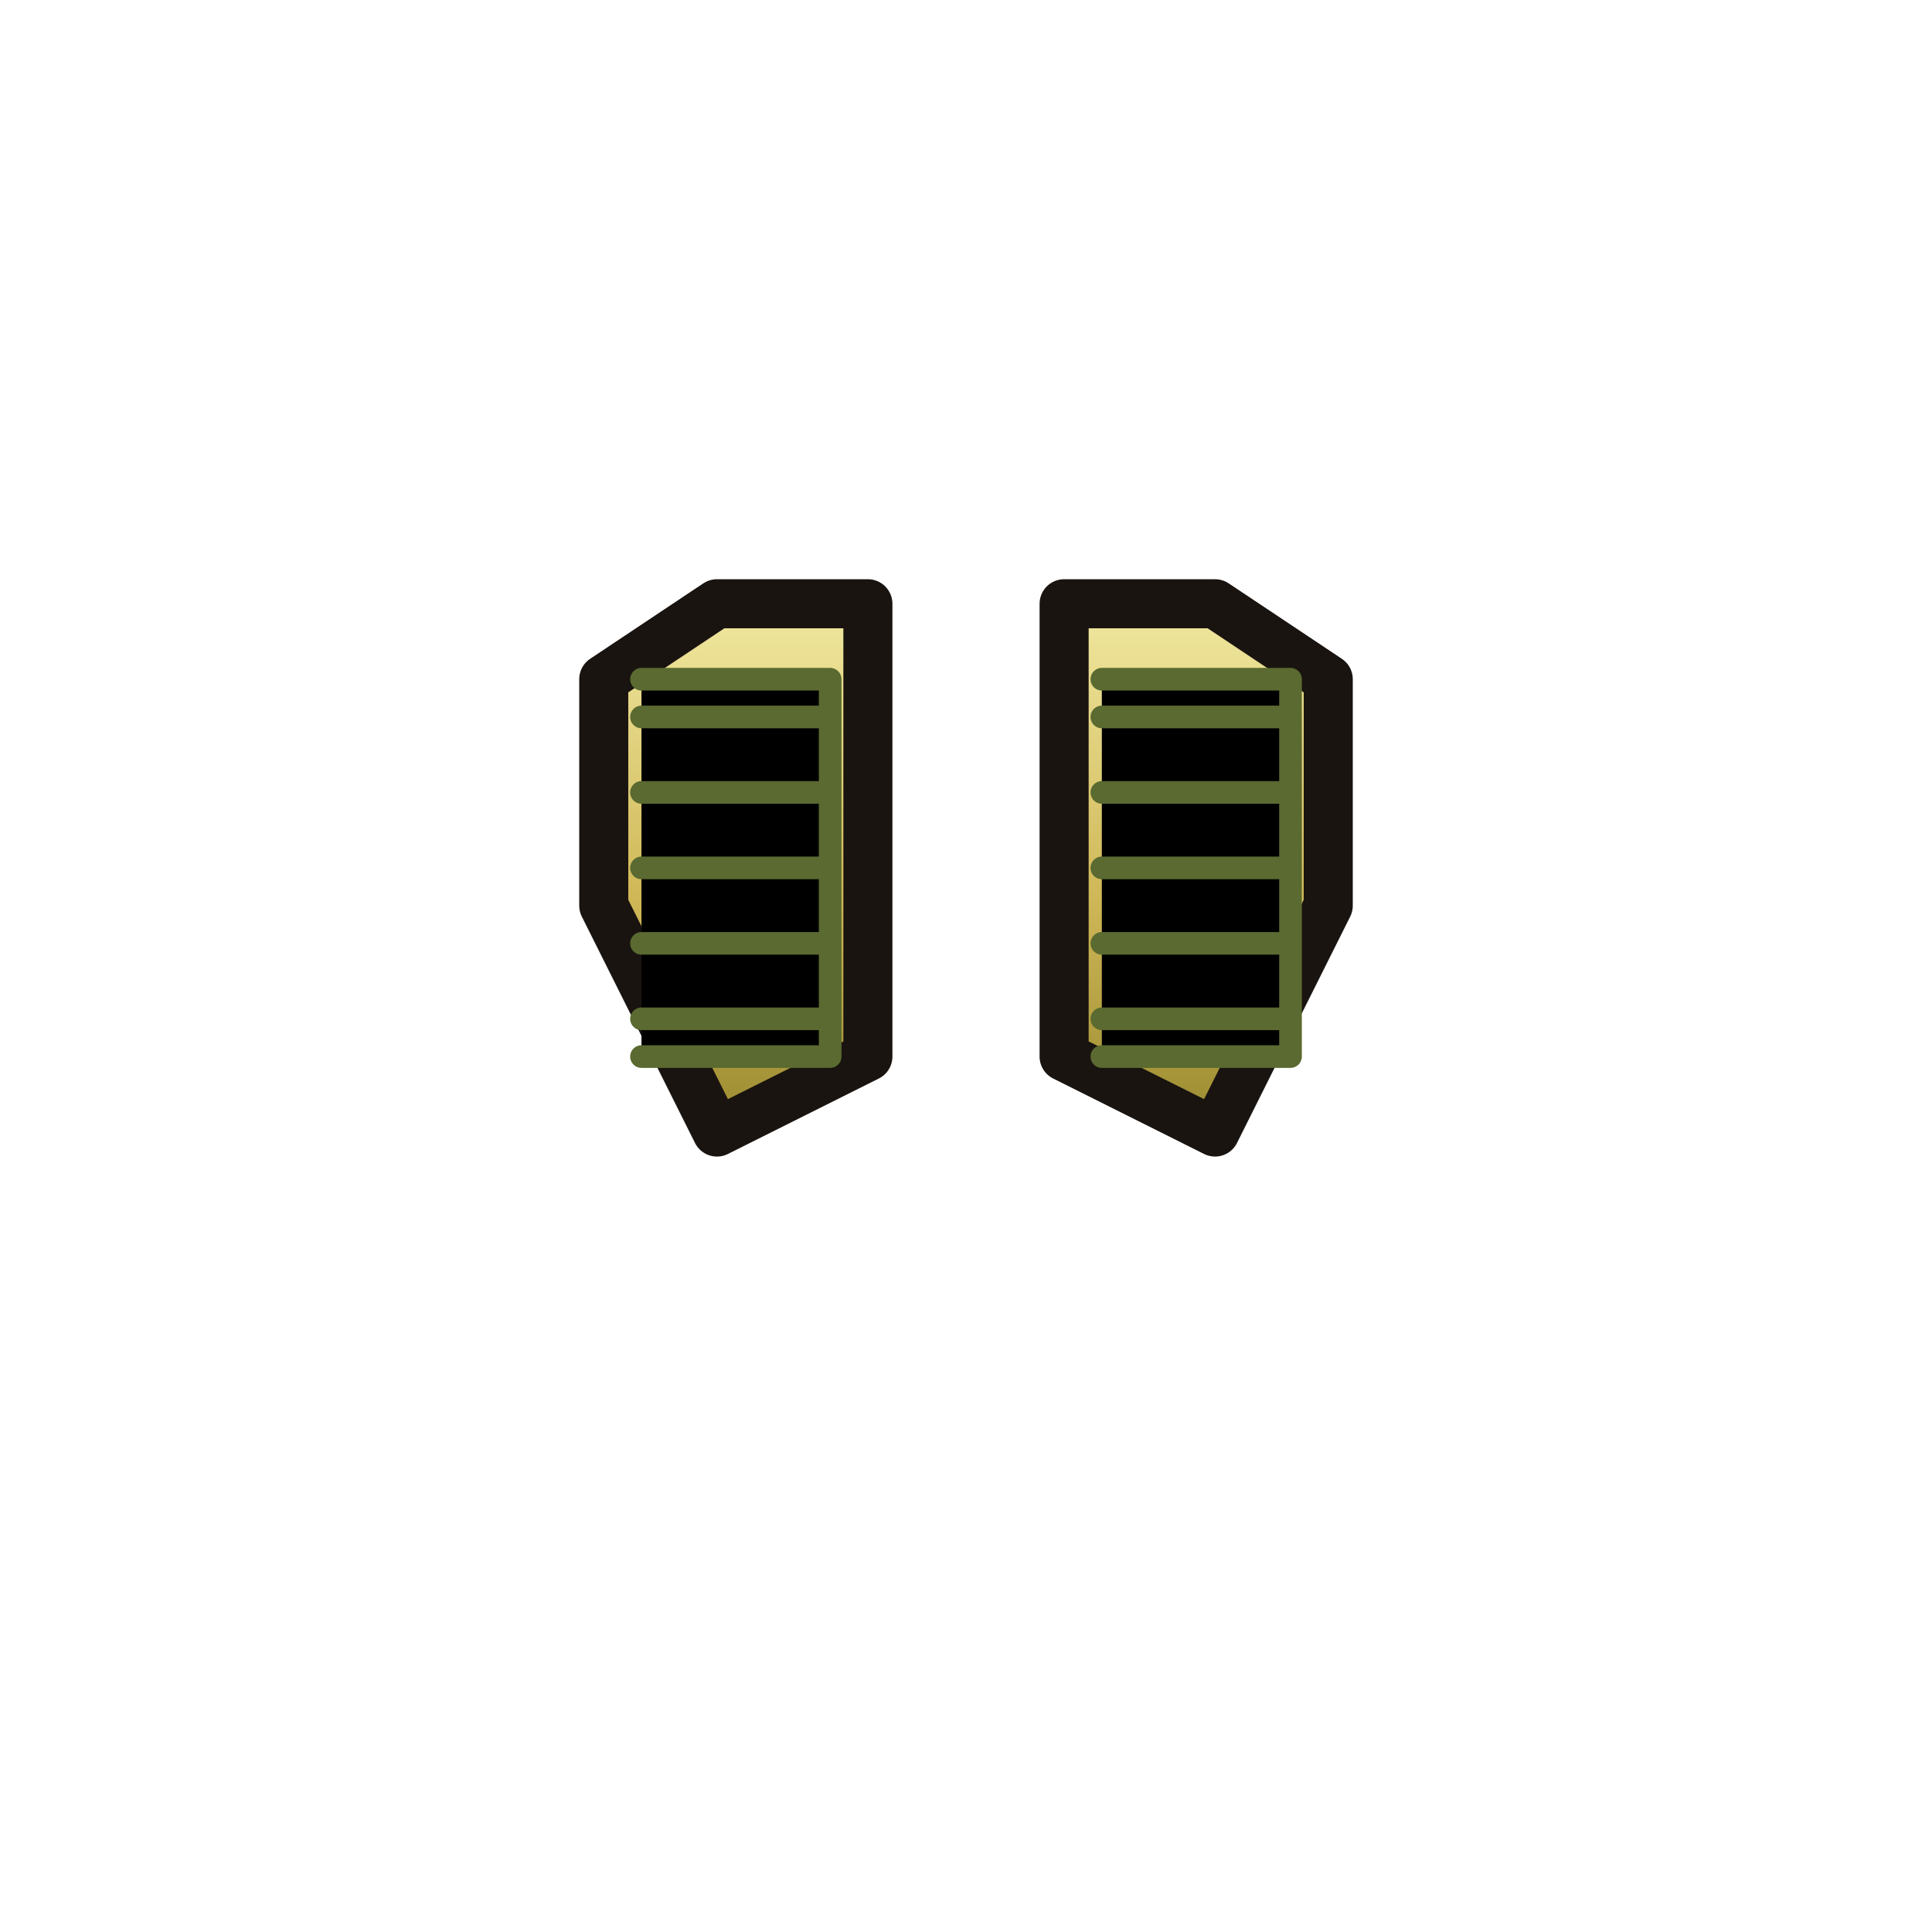
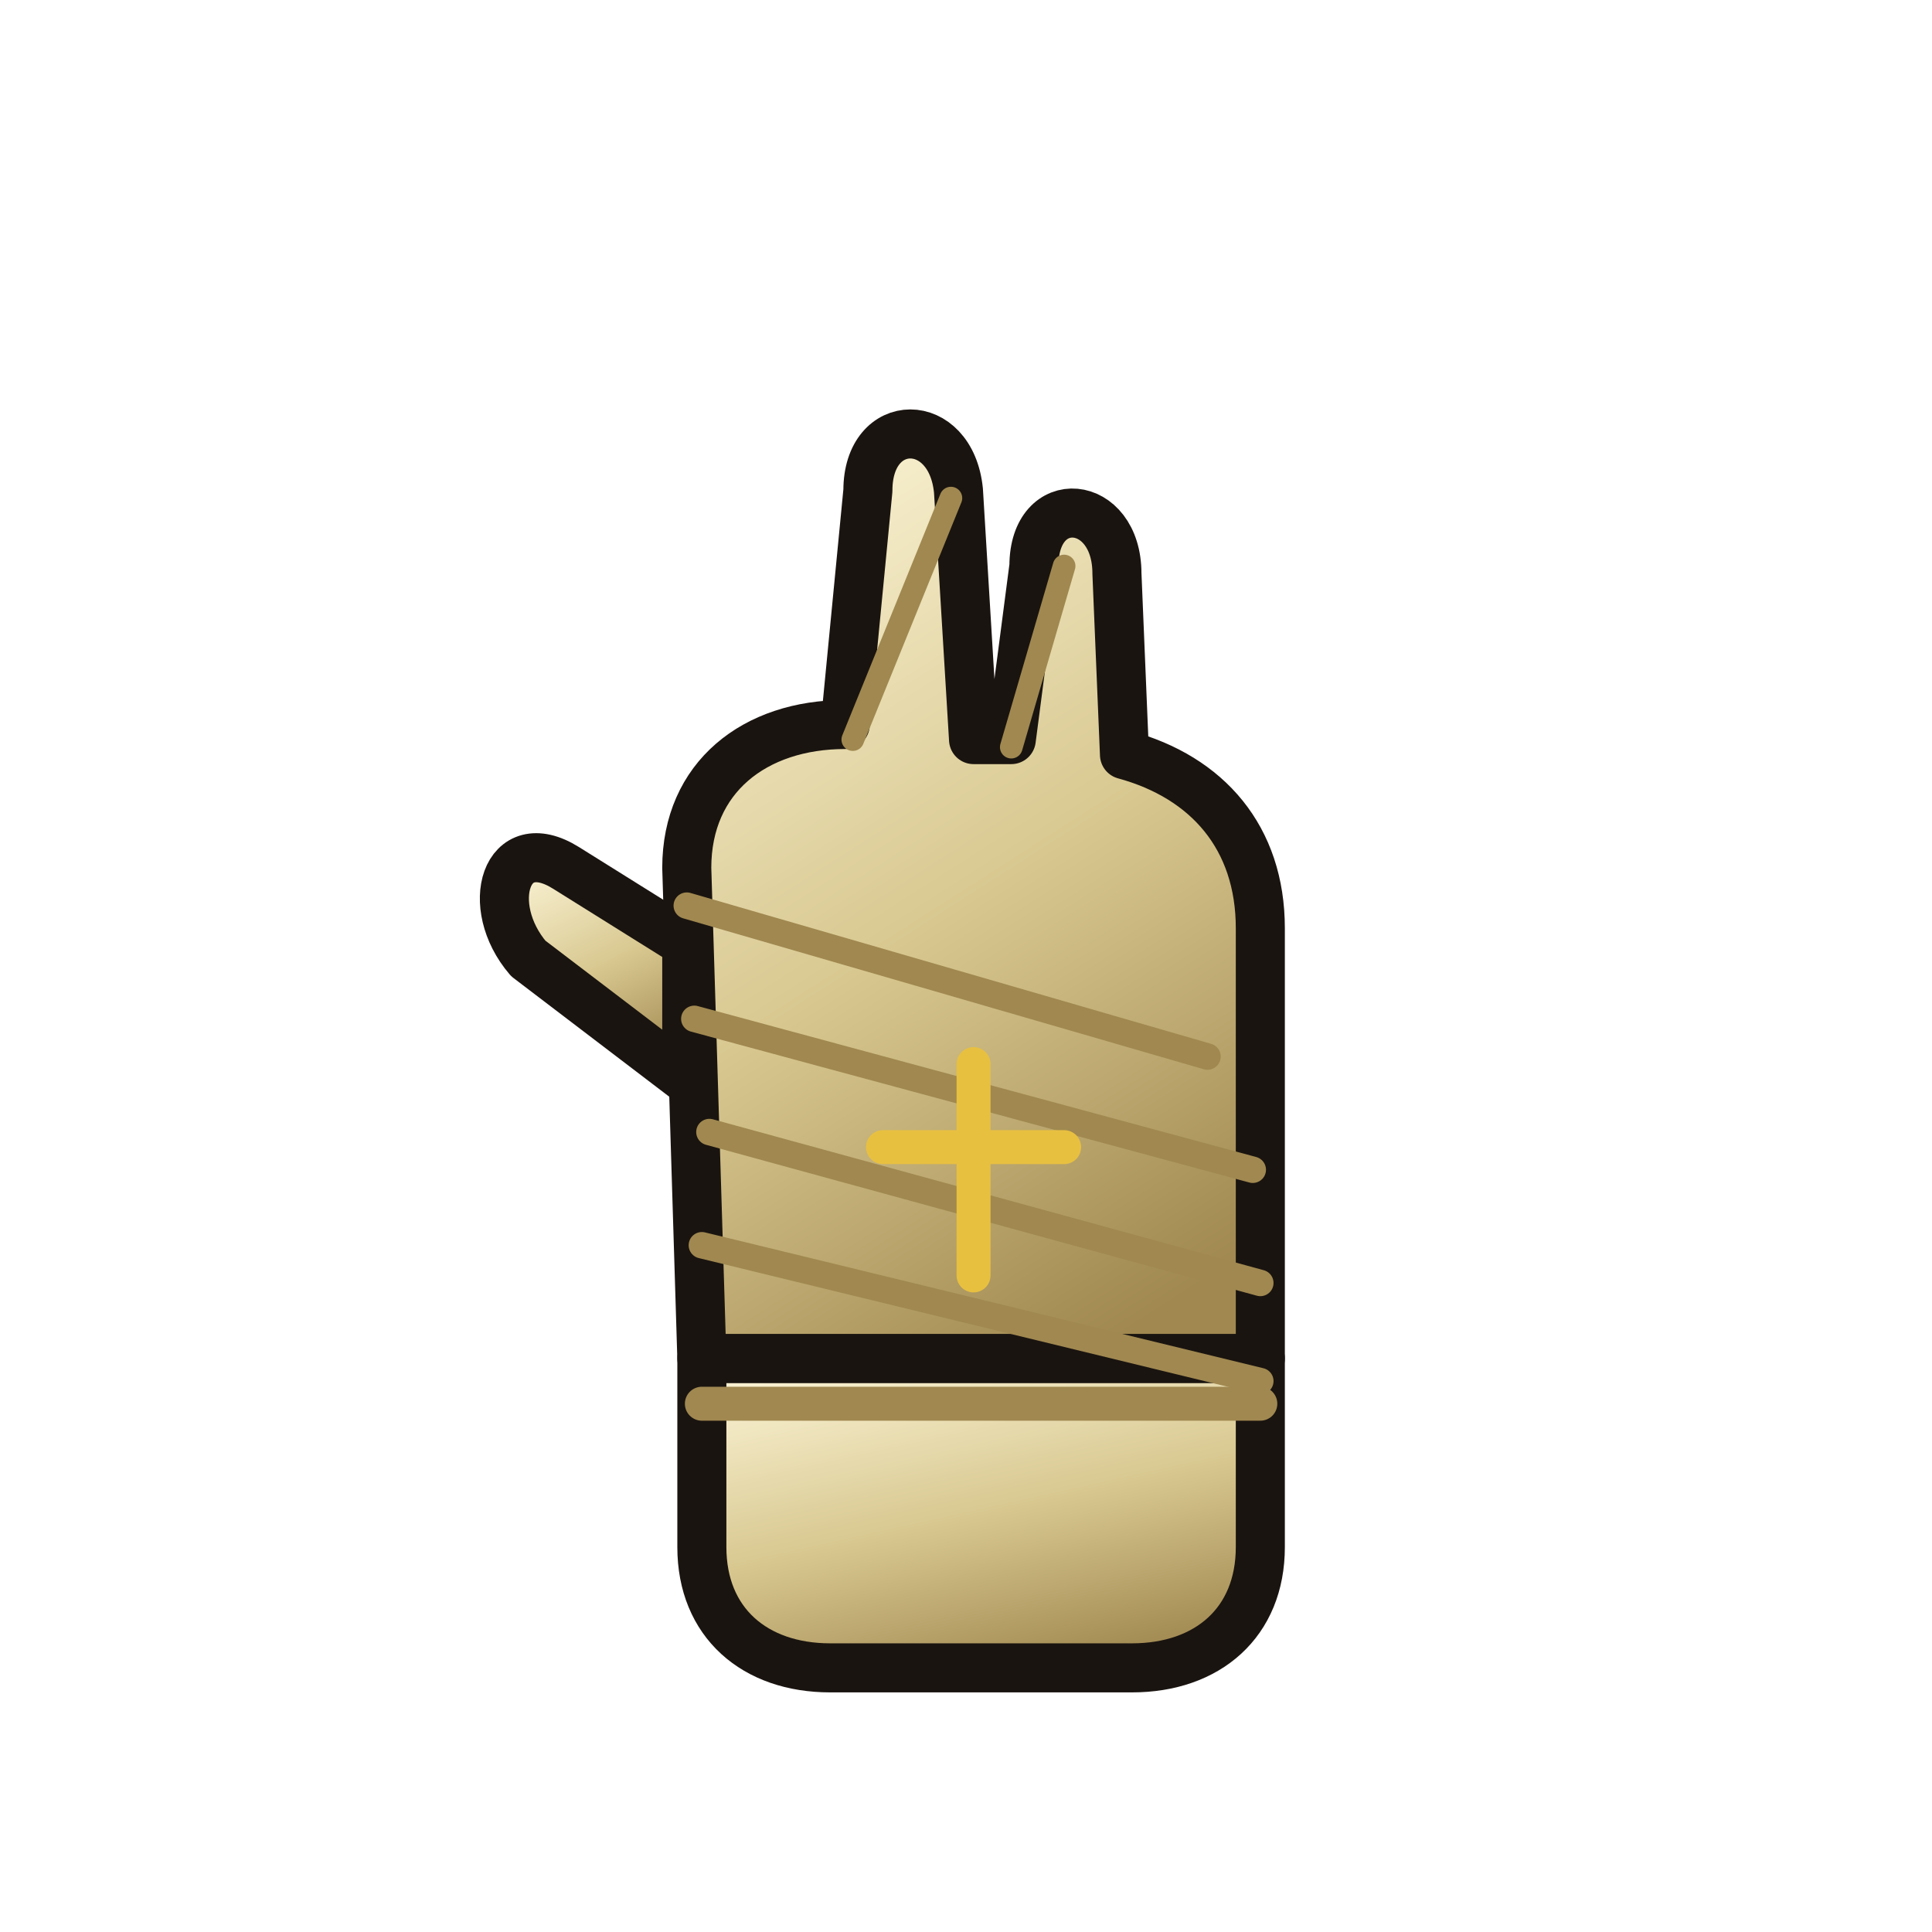
<svg xmlns="http://www.w3.org/2000/svg" viewBox="0 0 512 512">
  <defs>
-     <linearGradient id="holy_wraps_b" x1="0" y1="0" x2="0" y2="1">
-       <stop offset="0" stop-color="#f0e8a0" />
-       <stop offset="0.55" stop-color="#d0b858" />
-       <stop offset="1" stop-color="#9a8a30" />
+     <linearGradient id="holy_wraps_b" x1="0.3" y1="0" x2="0.7" y2="1">
+       <stop offset="0" stop-color="#f8f0d0" />
+       <stop offset="0.5" stop-color="#d8c890" />
+       <stop offset="1" stop-color="#a08850" />
    </linearGradient>
  </defs>
  <g stroke="#1a1410" stroke-width="13" stroke-linejoin="round" stroke-linecap="round">
-     <path d="M160 240 L160 180 L190 160 L230 160 L230 280 L190 300 Z" fill="url(#holy_wraps_b)" />
-     <path d="M352 240 L352 180 L322 160 L282 160 L282 280 L322 300 Z" fill="url(#holy_wraps_b)" />
-     <path d="M170 180 L220 180 L220 280 L170 280 M170 190 L220 190 M170 210 L220 210 M170 230 L220 230 M170 250 L220 250 M170 270 L220 270" stroke="#5a6a30" stroke-width="6" />
-     <path d="M292 180 L342 180 L342 280 L292 280 M292 190 L342 190 M292 210 L342 210 M292 230 L342 230 M292 250 L342 250 M292 270 L342 270" stroke="#5a6a30" stroke-width="6" />
+     <path d="M 186 360 L 186 410 C 186 430 200 442 220 442 L 300 442 C 320 442 334 430 334 410 L 334 360 Z" fill="url(#holy_wraps_b)" />
+     <path d="M 186 360 L 182 230 C 182 206 200 192 224 192 L 230 130 C 230 110 252 110 254 130 L 258 196 L 268 196 L 274 150 C 274 130 296 132 296 152 L 298 200 C 320 206 334 222 334 246 L 334 360 Z" fill="url(#holy_wraps_b)" />
+     <path d="M 182 250 L 150 230 C 134 220 128 240 140 254 L 182 286 Z" fill="url(#holy_wraps_b)" />
+     <path d="M 182 240 L 320 280 M 184 270 L 332 310 M 188 300 L 334 340 M 186 330 L 334 366" stroke="#a08850" stroke-width="7" fill="none" />
+     <path d="M 226 196 L 252 132 M 268 198 L 282 150" stroke="#a08850" stroke-width="6" fill="none" />
+     <path d="M 258 282 L 258 338 M 234 304 L 282 304" stroke="#e8c040" stroke-width="9" fill="none" />
+     <path d="M 186 372 L 334 372" stroke="#a08850" stroke-width="9" fill="none" />
  </g>
</svg>
